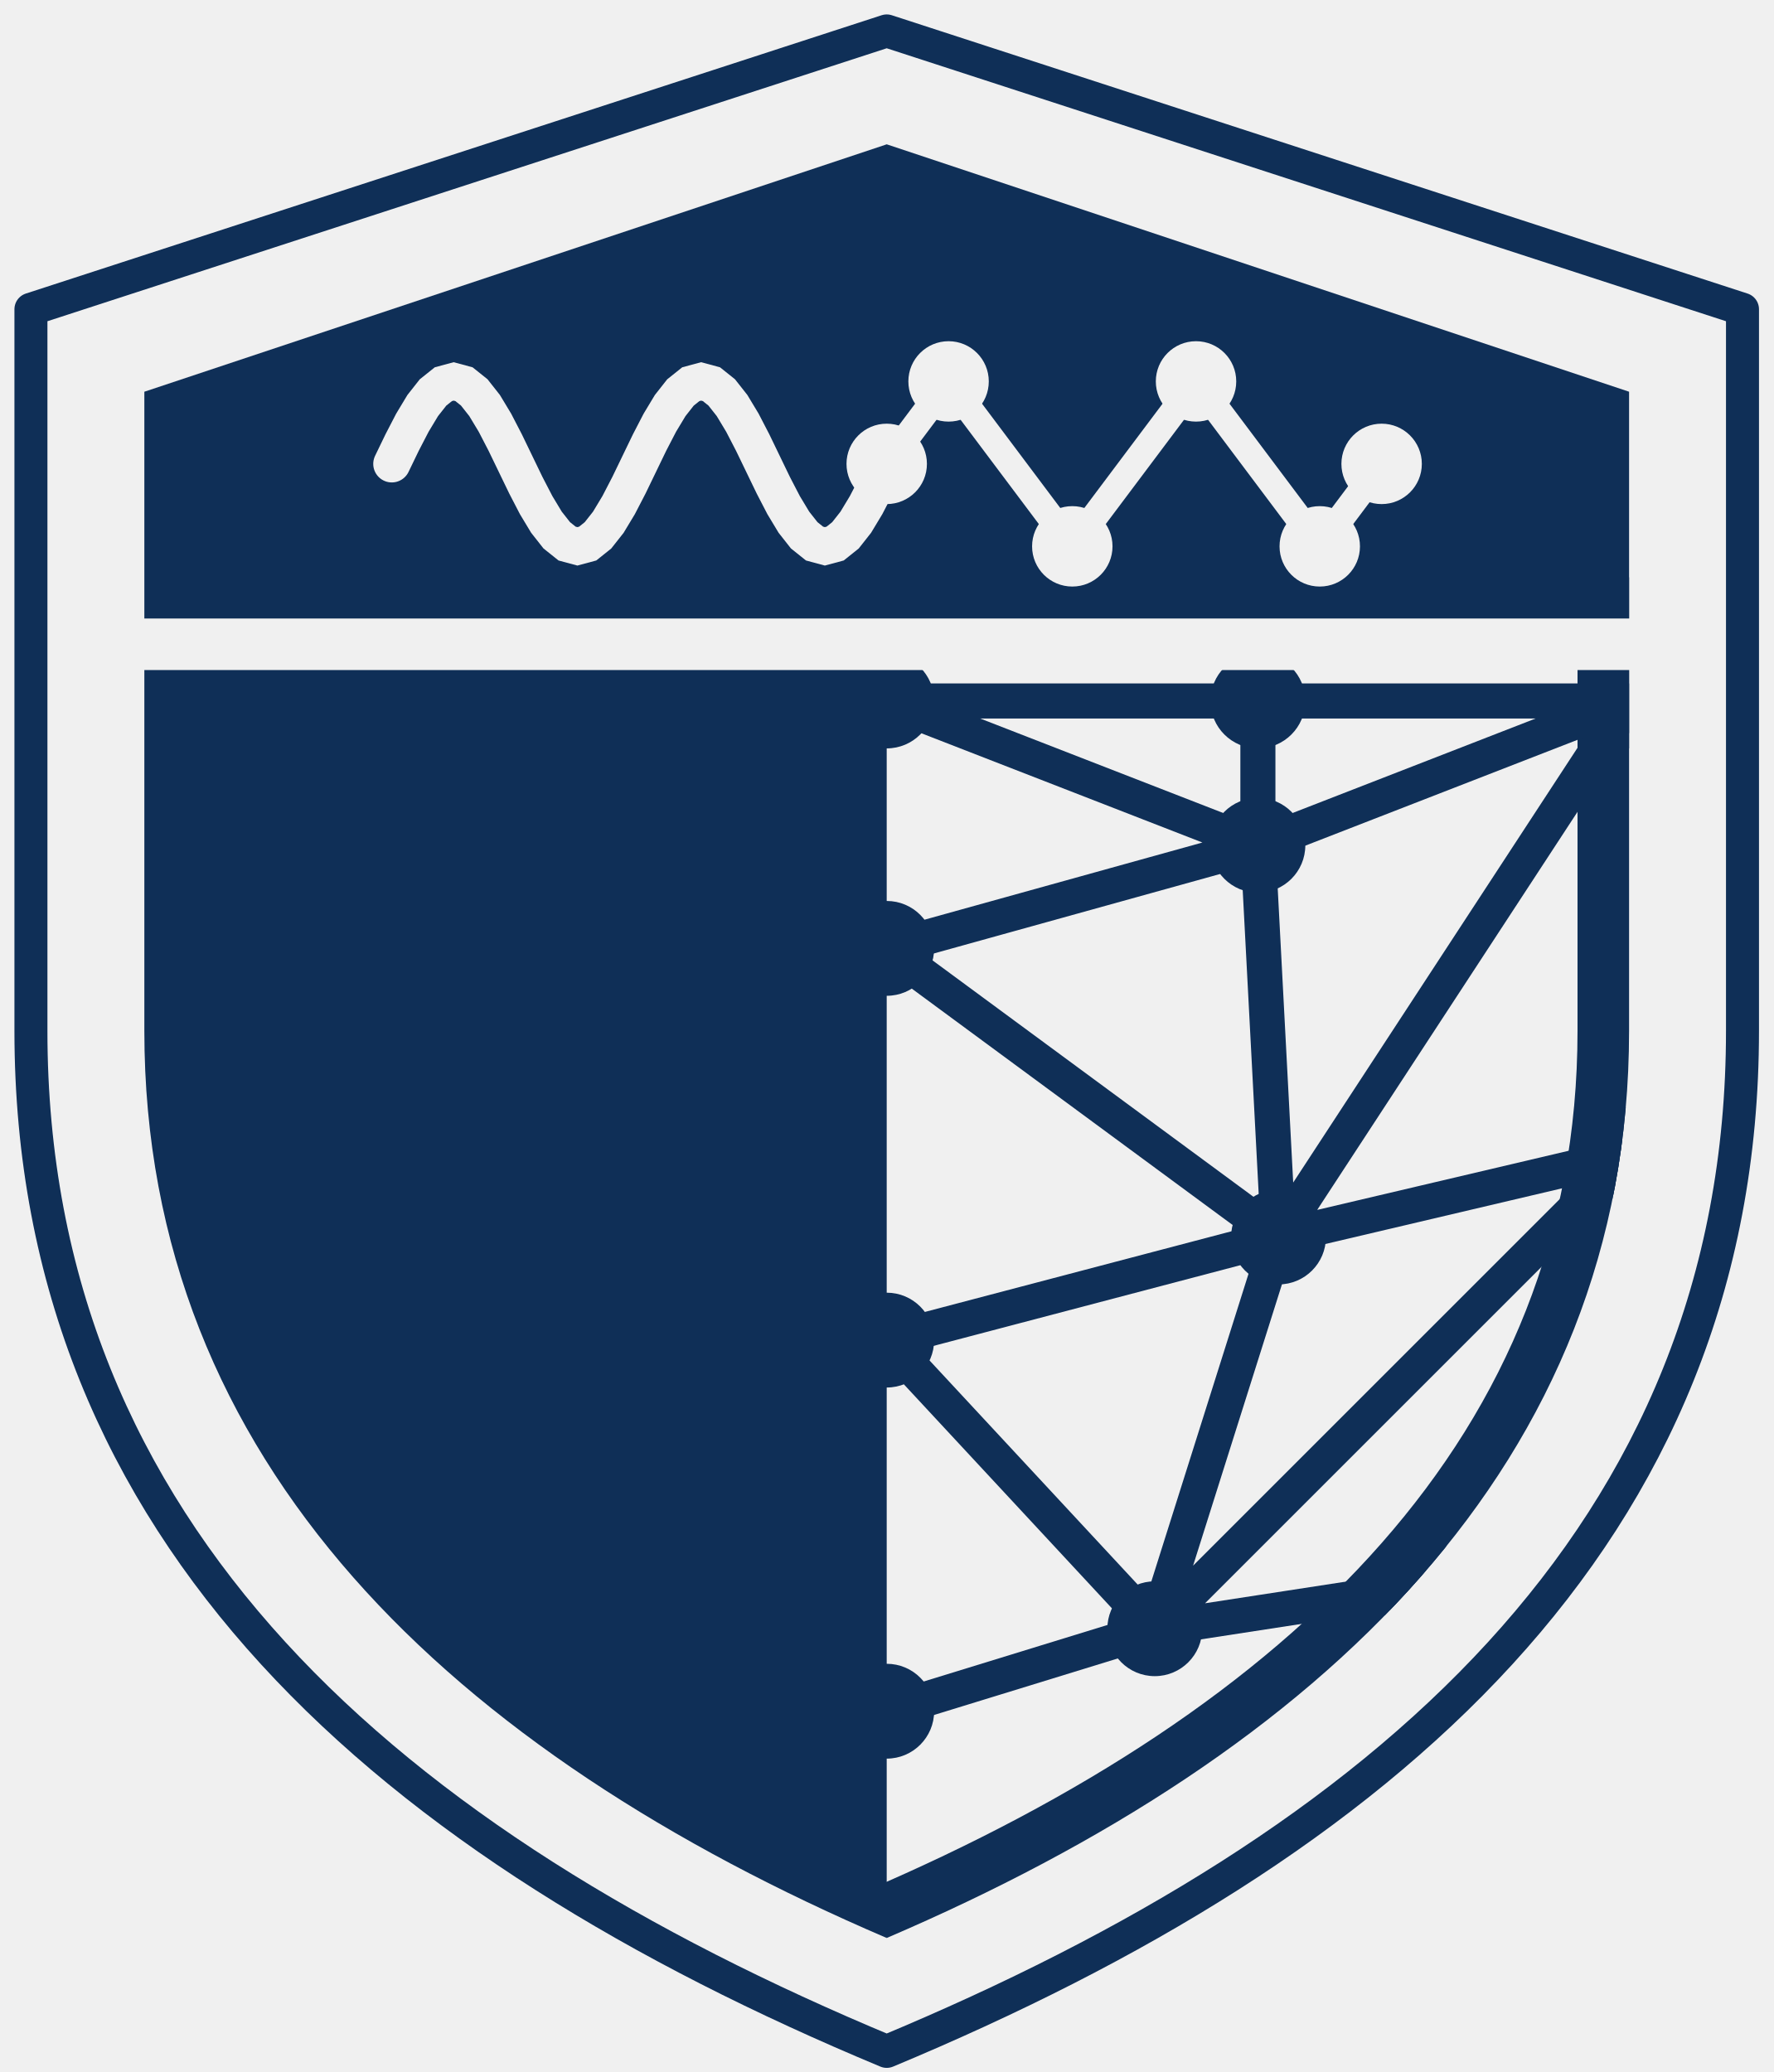
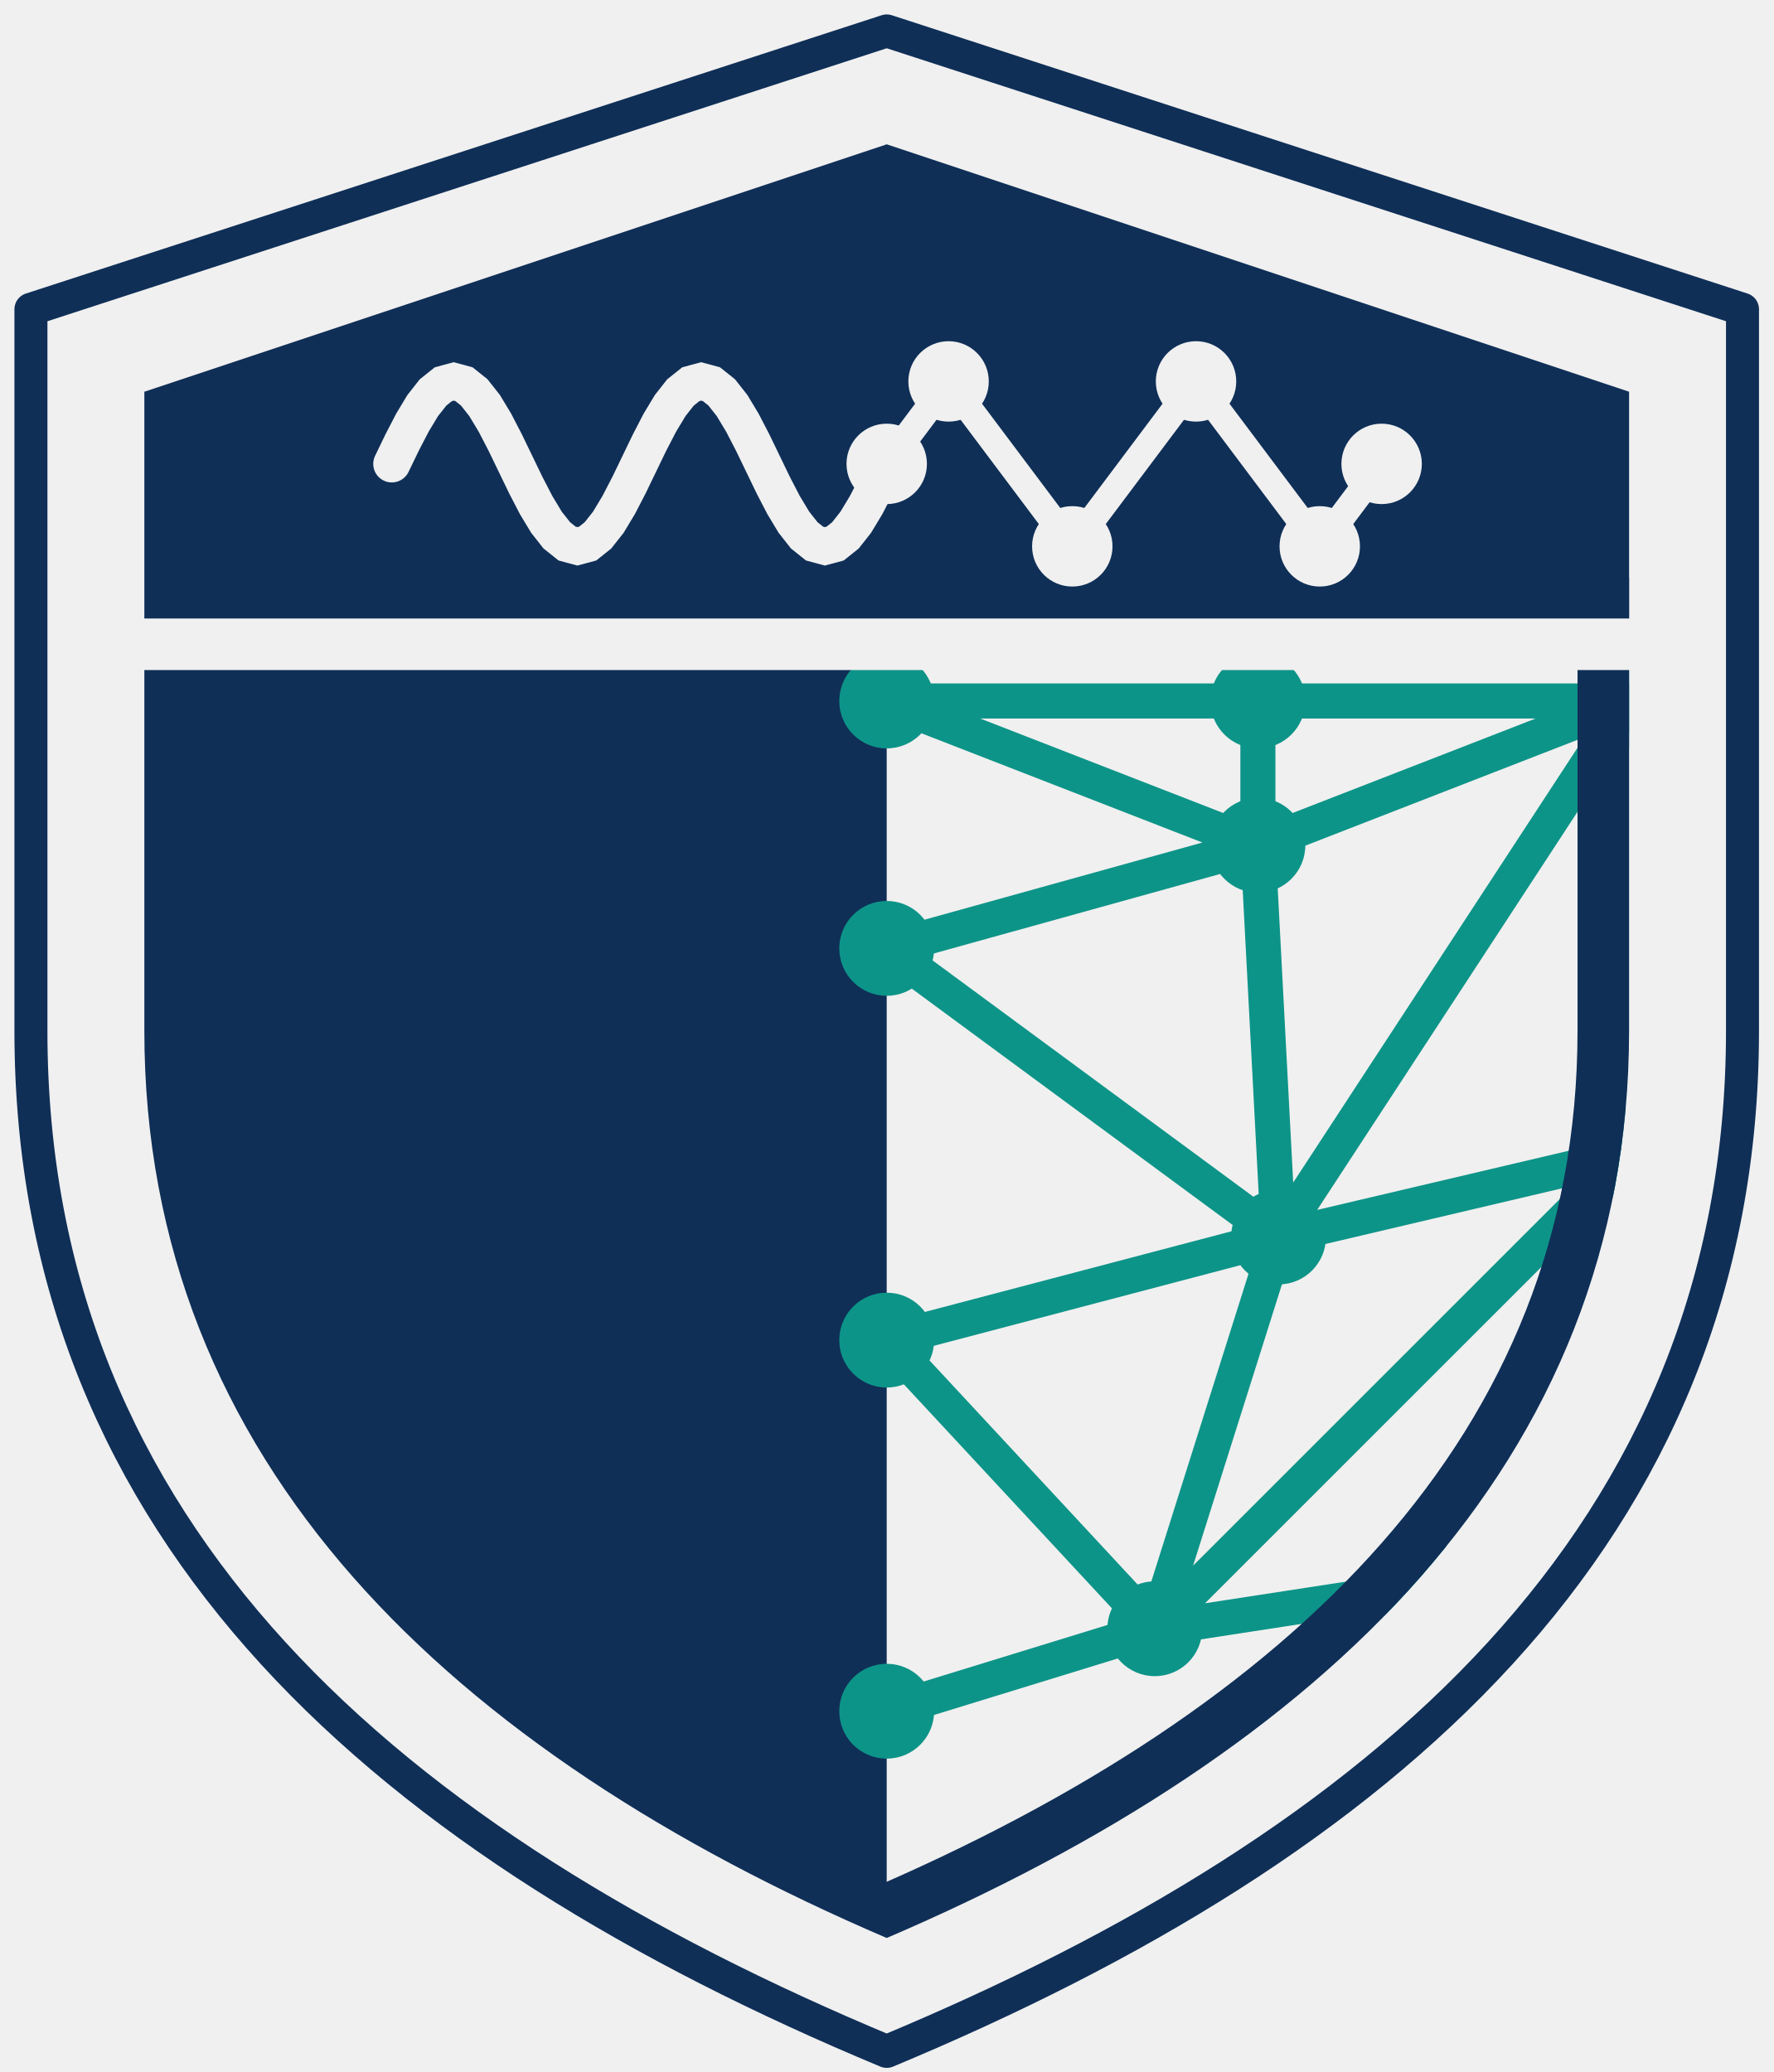
<svg xmlns="http://www.w3.org/2000/svg" viewBox="14 0 172 201" role="img" aria-label="ACPS Lab">
  <defs>
    <clipPath id="ml-clip">
      <path d="M100 14 L172 38 V100 C172 142 142 170 100 188 C58 170 28 142 28 100 V38 Z" />
    </clipPath>
    <mask id="ml-ko" maskUnits="userSpaceOnUse" x="0" y="0" width="200" height="200">
      <rect width="200" height="200" fill="#fff" />
      <path d="M52.0 45.00 L53.0 42.93 L54.0 41.00 L55.0 39.34 L56.0 38.07 L57.0 37.27 L58.0 37.00 L59.0 37.27 L60.0 38.07 L61.0 39.34 L62.0 41.00 L63.0 42.93 L64.0 45.00 L65.0 47.07 L66.0 49.00 L67.0 50.66 L68.0 51.93 L69.0 52.73 L70.0 53.00 L71.0 52.73 L72.0 51.93 L73.0 50.66 L74.0 49.00 L75.0 47.07 L76.0 45.00 L77.0 42.93 L78.0 41.00 L79.0 39.34 L80.0 38.07 L81.0 37.27 L82.0 37.00 L83.0 37.27 L84.0 38.07 L85.0 39.34 L86.0 41.00 L87.0 42.93 L88.0 45.00 L89.0 47.07 L90.0 49.00 L91.0 50.66 L92.0 51.93 L93.0 52.73 L94.0 53.00 L95.0 52.73 L96.0 51.93 L97.0 50.66 L98.0 49.00 L99.0 47.07 L100.0 45.00" fill="none" stroke="#000" stroke-width="3.6" stroke-linecap="round" />
      <path d="M100 45.00 L106 37.00 L118 53.00 L130 37.00 L142 53.00 L148 45.00" fill="none" stroke="#000" stroke-width="2.6" stroke-linejoin="miter" stroke-linecap="round" />
      <circle cx="100" cy="45.00" r="3.9" fill="#000" />
      <circle cx="106" cy="37.00" r="3.9" fill="#000" />
      <circle cx="118" cy="53.00" r="3.9" fill="#000" />
      <circle cx="130" cy="37.00" r="3.9" fill="#000" />
      <circle cx="142" cy="53.00" r="3.9" fill="#000" />
      <circle cx="148" cy="45.00" r="3.9" fill="#000" />
      <rect x="0" y="60" width="200" height="5" fill="#000" />
    </mask>
  </defs>
  <path d="M100 3 L183 30 V100 C183 149 148 179 100 199 C52 179 17 149 17 100 V30 Z" fill="none" stroke="#0f2f57" stroke-width="3.2" stroke-linejoin="round" />
  <g mask="url(#ml-ko)">
    <g clip-path="url(#ml-clip)">
      <rect x="0" y="0" width="200" height="62" fill="#0f2f57" />
      <rect x="0" y="62" width="100" height="140" fill="#0f2f57" />
    </g>
    <g clip-path="url(#ml-clip)">
-       <path d="M172 56 V100 C172 142 142 170 100 188" fill="none" stroke="#0f2f57" stroke-width="10" stroke-linejoin="round" />
-     </g>
-     <g clip-path="url(#ml-clip)">
-       <path d="M136 82 L172 68 M136 82 L100 92 M136 82 L138 120 M100 92 L138 120 M172 68 L138 120 M138 120 L172 112 M138 120 L100 130 M138 120 L126 158 M100 130 L126 158 M172 112 L126 158 M126 158 L100 166 M126 158 L152 154 M100 68 L136 82 M136 68 L136 82 M100 68 L172 68" fill="none" stroke="#0f2f57" stroke-width="3.4" stroke-linecap="round" />
-       <g fill="#0f2f57">
+       <path d="M136 82 L172 68 M136 82 L100 92 M136 82 L138 120 M100 92 L138 120 M172 68 L138 120 M138 120 L172 112 M138 120 L100 130 M138 120 L126 158 M100 130 L126 158 M172 112 L126 158 M126 158 L100 166 M126 158 L152 154 M100 68 L136 82 M136 68 L136 82 M100 68 L172 68" fill="none" stroke="#0d9488" stroke-width="3.4" stroke-linecap="round" />
+       <g fill="#0d9488">
        <circle cx="172" cy="68" r="4.6" />
        <circle cx="172" cy="112" r="4.6" />
        <circle cx="152" cy="154" r="4.6" />
        <circle cx="136" cy="82" r="4.6" />
        <circle cx="138" cy="120" r="4.6" />
        <circle cx="126" cy="158" r="4.6" />
        <circle cx="100" cy="92" r="4.6" />
        <circle cx="100" cy="130" r="4.6" />
        <circle cx="100" cy="166" r="4.6" />
        <circle cx="100" cy="68" r="4.6" />
        <circle cx="136" cy="68" r="4.6" />
      </g>
    </g>
+     <g clip-path="url(#ml-clip)">
+       <path d="M172 56 V100 C172 142 142 170 100 188" fill="none" stroke="#0f2f57" stroke-width="10" stroke-linejoin="round" />
+     </g>
  </g>
</svg>
